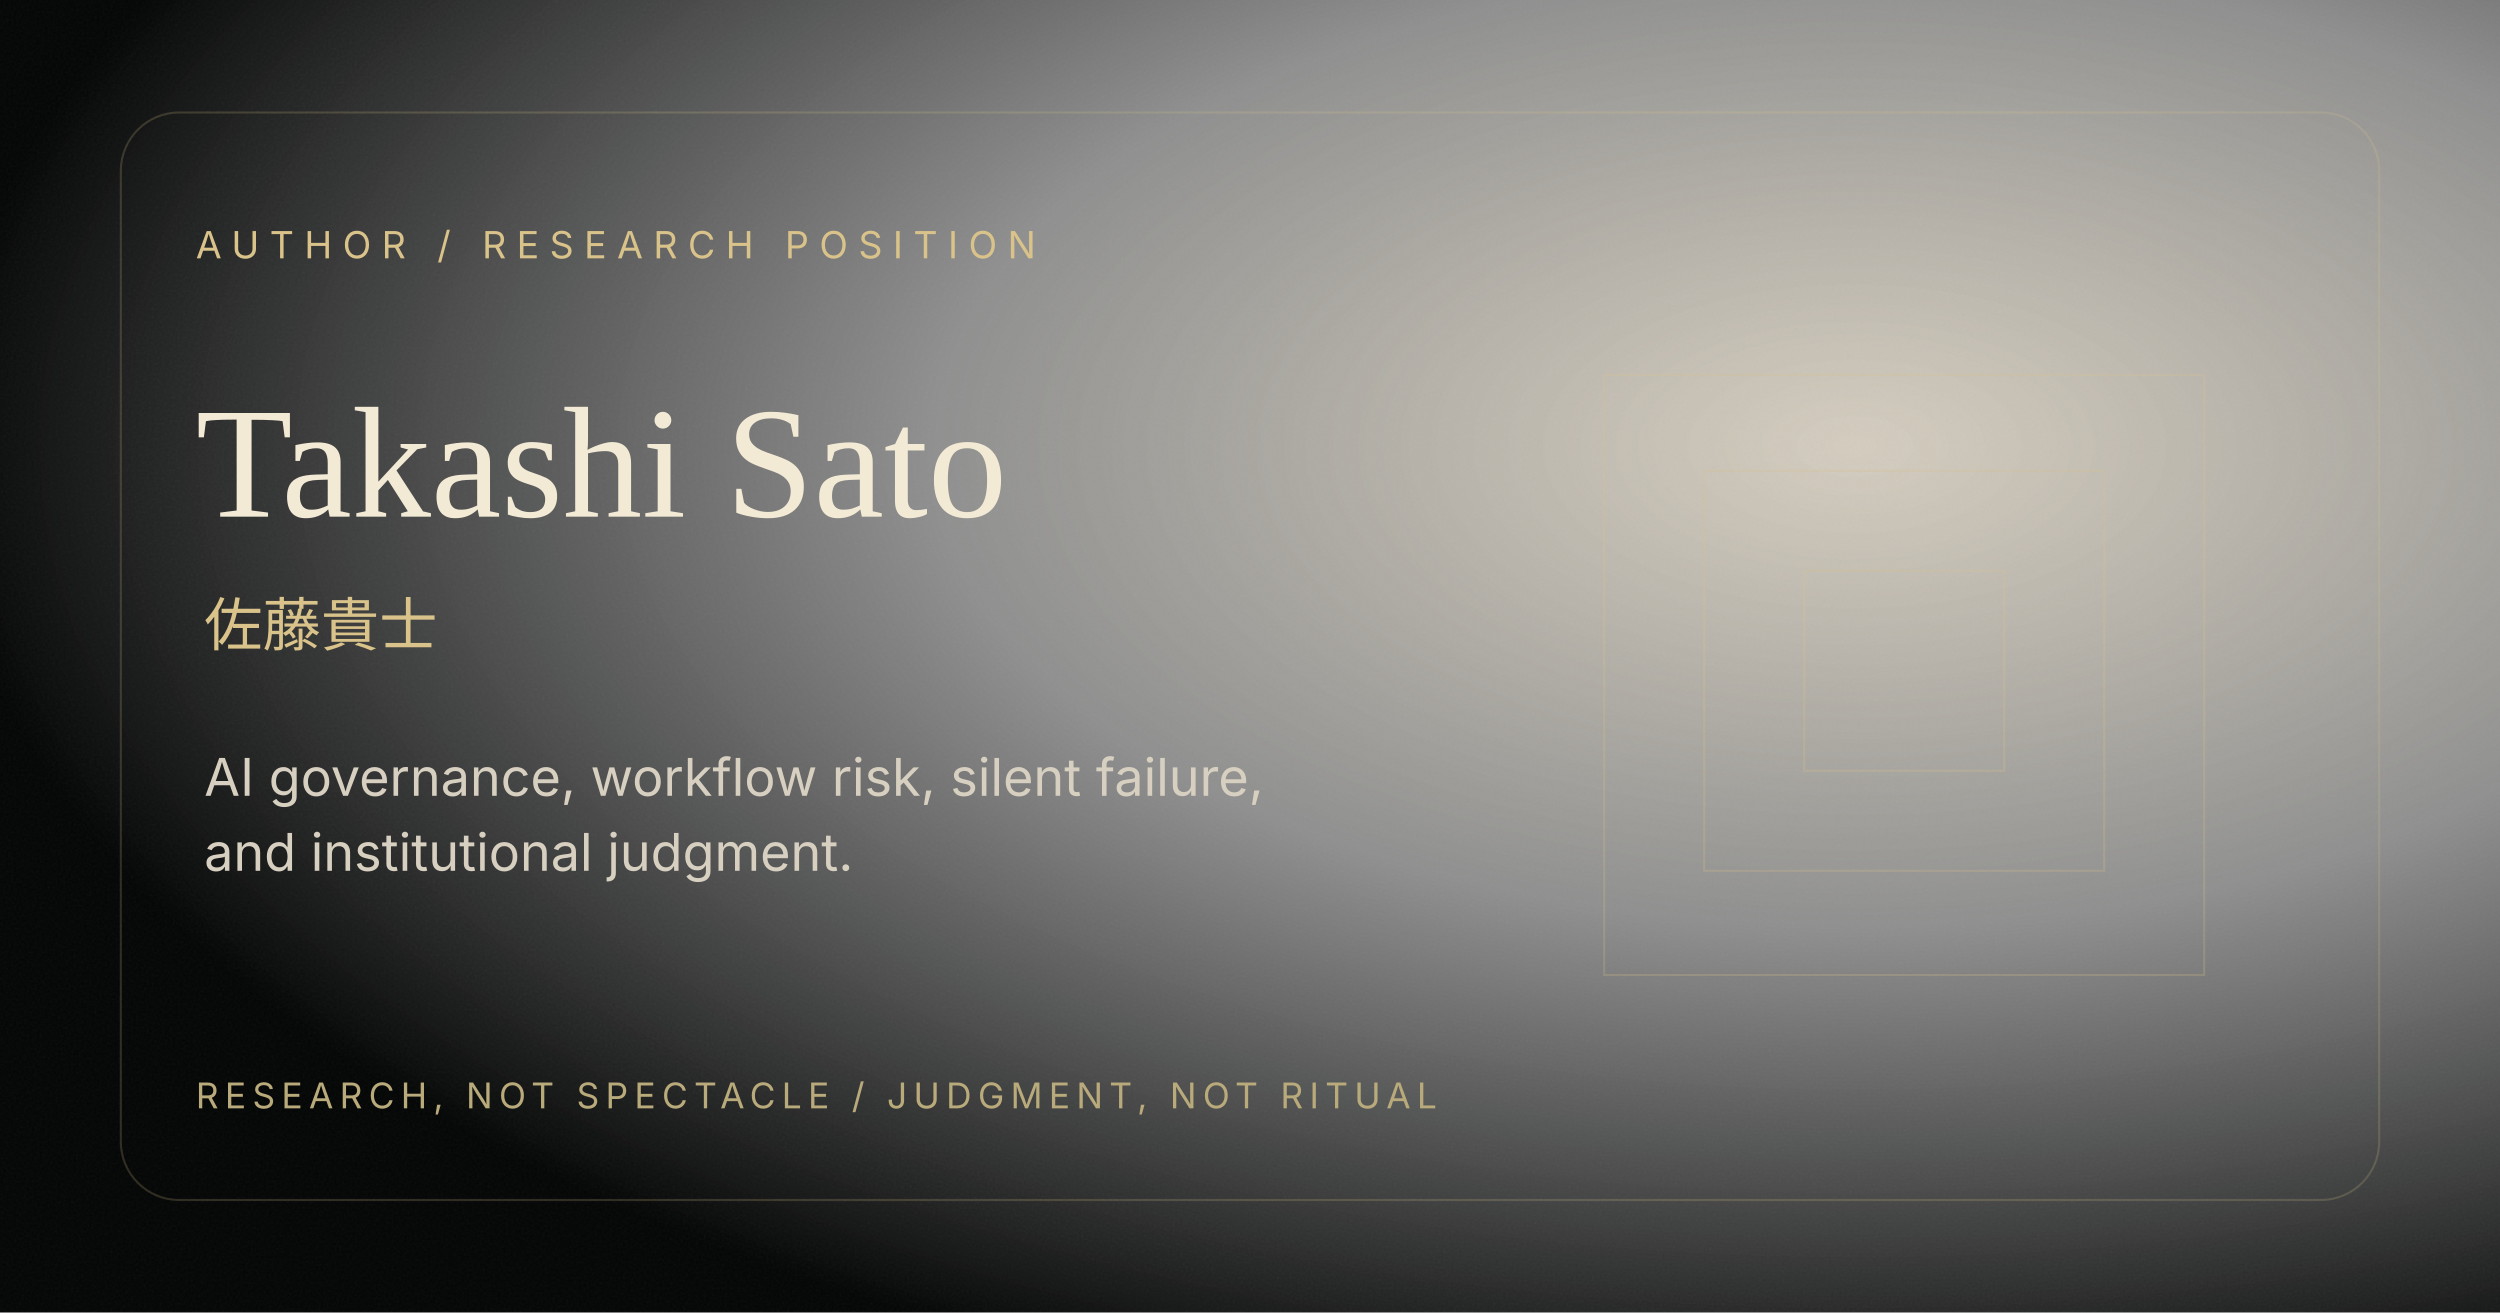
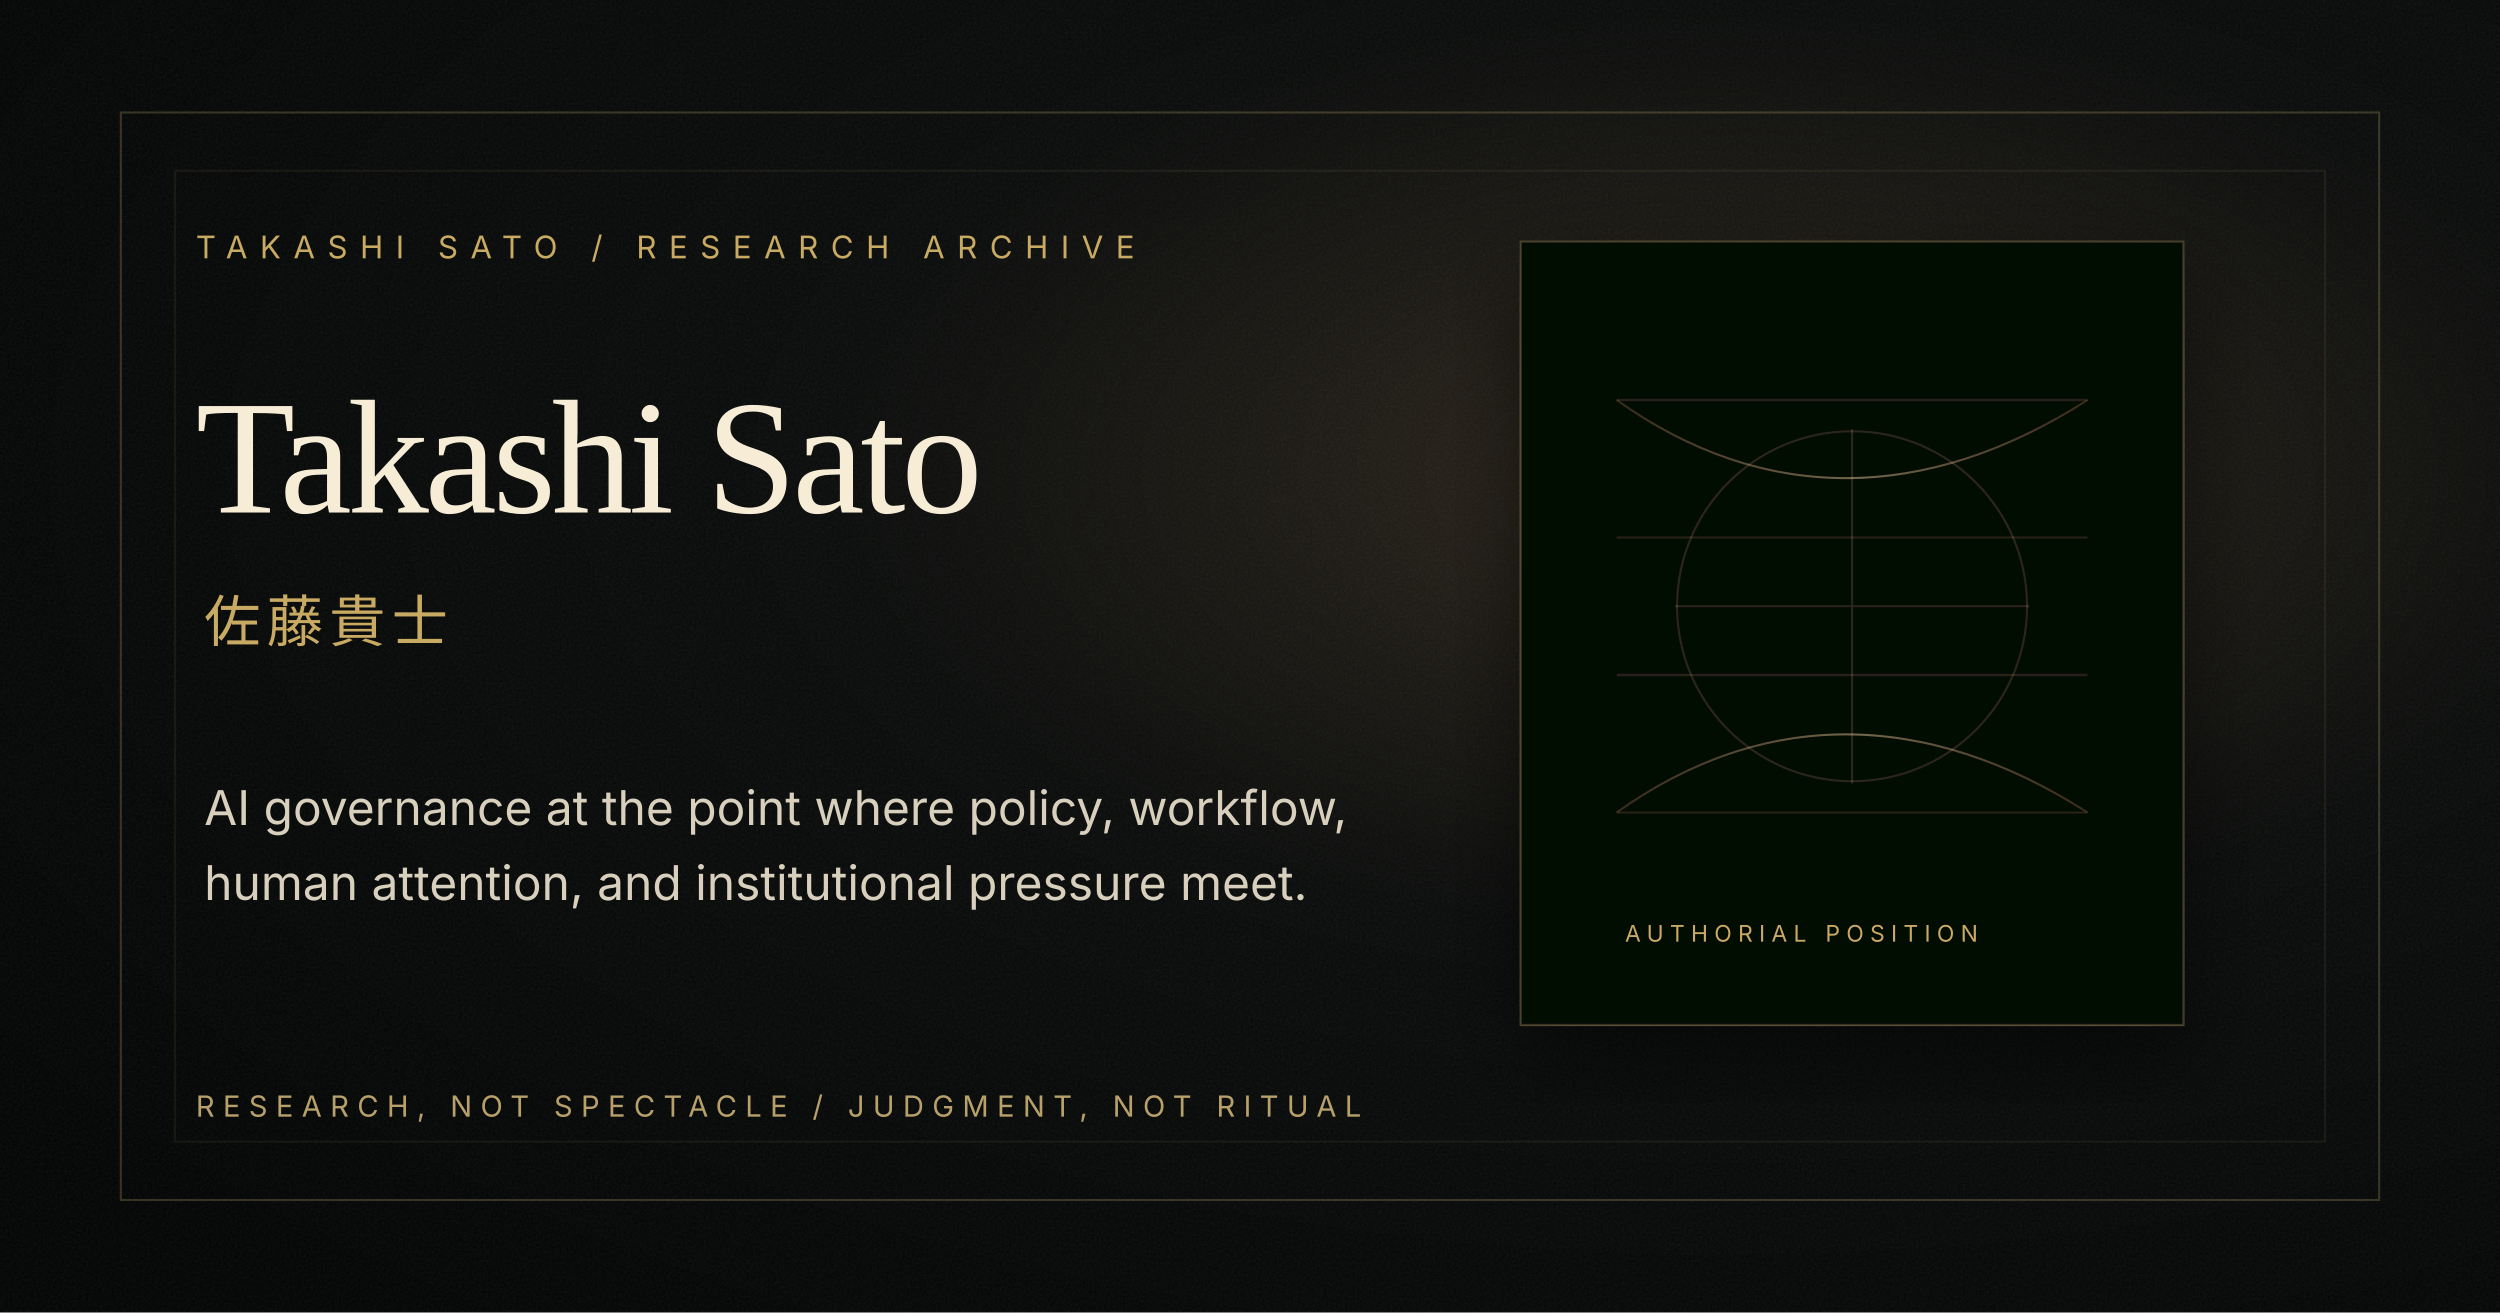
<svg xmlns="http://www.w3.org/2000/svg" width="1200" height="630" viewBox="0 0 1200 630" role="img" aria-labelledby="title desc">
  <defs>
-     <radialGradient id="g" cx="74%" cy="34%" r="76%">
-       <stop offset="0" stop-color="#8d7a56" stop-opacity=".38" />
-       <stop offset=".48" stop-color="#151615" stop-opacity=".48" />
-       <stop offset="1" stop-color="#030404" />
+     <radialGradient id="bg" cx="69%" cy="36%" r="84%">
+       <stop offset="0" stop-color="#2e271d" />
+       <stop offset=".42" stop-color="#090b0a" />
+       <stop offset="1" stop-color="#020303" />
    </radialGradient>
-     <filter id="noise">
-       <feTurbulence type="fractalNoise" baseFrequency=".8" numOctaves="2" />
+     <linearGradient id="gold" x1="0" y1="0" x2="1" y2="0">
+       <stop offset="0" stop-color="#725831" />
+       <stop offset=".52" stop-color="#f3dda0" />
+       <stop offset="1" stop-color="#725831" />
+     </linearGradient>
+     <filter id="grain">
+       <feTurbulence type="fractalNoise" baseFrequency=".88" numOctaves="3" />
      <feColorMatrix type="saturate" values="0" />
      <feComponentTransfer>
-         <feFuncA type="table" tableValues="0 .09" />
+         <feFuncA type="table" tableValues="0 .12" />
      </feComponentTransfer>
    </filter>
+     <filter id="shadow">
+       <feDropShadow dx="0" dy="18" stdDeviation="22" flood-opacity=".55" />
+     </filter>
  </defs>
-   <rect width="1200" height="630" fill="url(#g)" />
-   <rect width="1200" height="630" filter="url(#noise)" opacity=".54" />
-   <rect x="58" y="54" width="1084" height="522" rx="28" fill="none" stroke="#d9c38a" stroke-opacity=".20" />
-   <text x="94" y="124" fill="#d9c38a" font-family="Inter, Arial, sans-serif" font-size="18" letter-spacing="5">AUTHOR / RESEARCH POSITION</text>
-   <text x="94" y="248" fill="#f3ead6" font-family="Georgia, 'Times New Roman', serif" font-size="76">Takashi Sato</text>
-   <text x="98" y="310" fill="#d9c38a" font-family="Inter, Arial, sans-serif" font-size="28">佐藤貴士</text>
-   <text x="98" y="382" fill="#d7d0c1" font-family="Inter, Arial, sans-serif" font-size="25">AI governance, workflow risk, silent failure,</text>
-   <text x="98" y="418" fill="#d7d0c1" font-family="Inter, Arial, sans-serif" font-size="25">and institutional judgment.</text>
-   <g fill="none" stroke="#d9c38a" stroke-opacity=".24">
-     <path d="M770 180h288v288H770z" />
-     <path d="M818 226h192v192H818z" />
-     <path d="M866 274h96v96h-96z" />
+   <rect width="1200" height="630" fill="url(#bg)" />
+   <rect width="1200" height="630" filter="url(#grain)" opacity=".56" />
+   <path d="M58 54h1084v522H58z" fill="none" stroke="#d8bf7b" stroke-opacity=".23" />
+   <path d="M84 82h1032v466H84z" fill="none" stroke="#d8bf7b" stroke-opacity=".075" />
+   <g filter="url(#shadow)">
+     <rect x="730" y="116" width="318" height="376" fill="#060706" stroke="#d8bf7b" stroke-opacity=".24" />
+     <path d="M776 192h226M776 258h226M776 324h226M776 390h226" stroke="#d8bf7b" stroke-opacity=".16" />
+     <path d="M776 192c70 50 148 50 226 0M776 390c70-50 148-50 226 0" fill="none" stroke="url(#gold)" stroke-opacity=".45" />
+     <circle cx="889" cy="291" r="84" fill="none" stroke="#d8bf7b" stroke-opacity=".18" />
+     <path d="M889 206v170M804 291h170" stroke="#d8bf7b" stroke-opacity=".18" />
+     <text x="780" y="452" fill="#c9aa63" font-family="Inter, Arial, sans-serif" font-size="11" letter-spacing="3">AUTHORIAL POSITION</text>
  </g>
-   <text x="94" y="532" fill="#b9aa7b" font-family="Inter, Arial, sans-serif" font-size="17" letter-spacing="3">RESEARCH, NOT SPECTACLE / JUDGMENT, NOT RITUAL</text>
+   <text x="94" y="124" fill="#c9aa63" font-family="Inter, Arial, sans-serif" font-size="15" letter-spacing="6">TAKASHI SATO / RESEARCH ARCHIVE</text>
+   <text x="94" y="246" fill="#f7edd6" font-family="Georgia, 'Times New Roman', serif" font-size="78" letter-spacing="-2">Takashi Sato</text>
+   <text x="98" y="308" fill="#c9aa63" font-family="Inter, Arial, sans-serif" font-size="27" letter-spacing="3">佐藤貴士</text>
+   <path d="M98 350h510" stroke="url(#gold)" opacity=".70" />
+   <text x="98" y="396" fill="#d8d0bd" font-family="Inter, Arial, sans-serif" font-size="23">AI governance at the point where policy, workflow,</text>
+   <text x="98" y="432" fill="#d8d0bd" font-family="Inter, Arial, sans-serif" font-size="23">human attention, and institutional pressure meet.</text>
+   <text x="94" y="536" fill="#b8a06a" font-family="Inter, Arial, sans-serif" font-size="14" letter-spacing="4">RESEARCH, NOT SPECTACLE / JUDGMENT, NOT RITUAL</text>
</svg>
